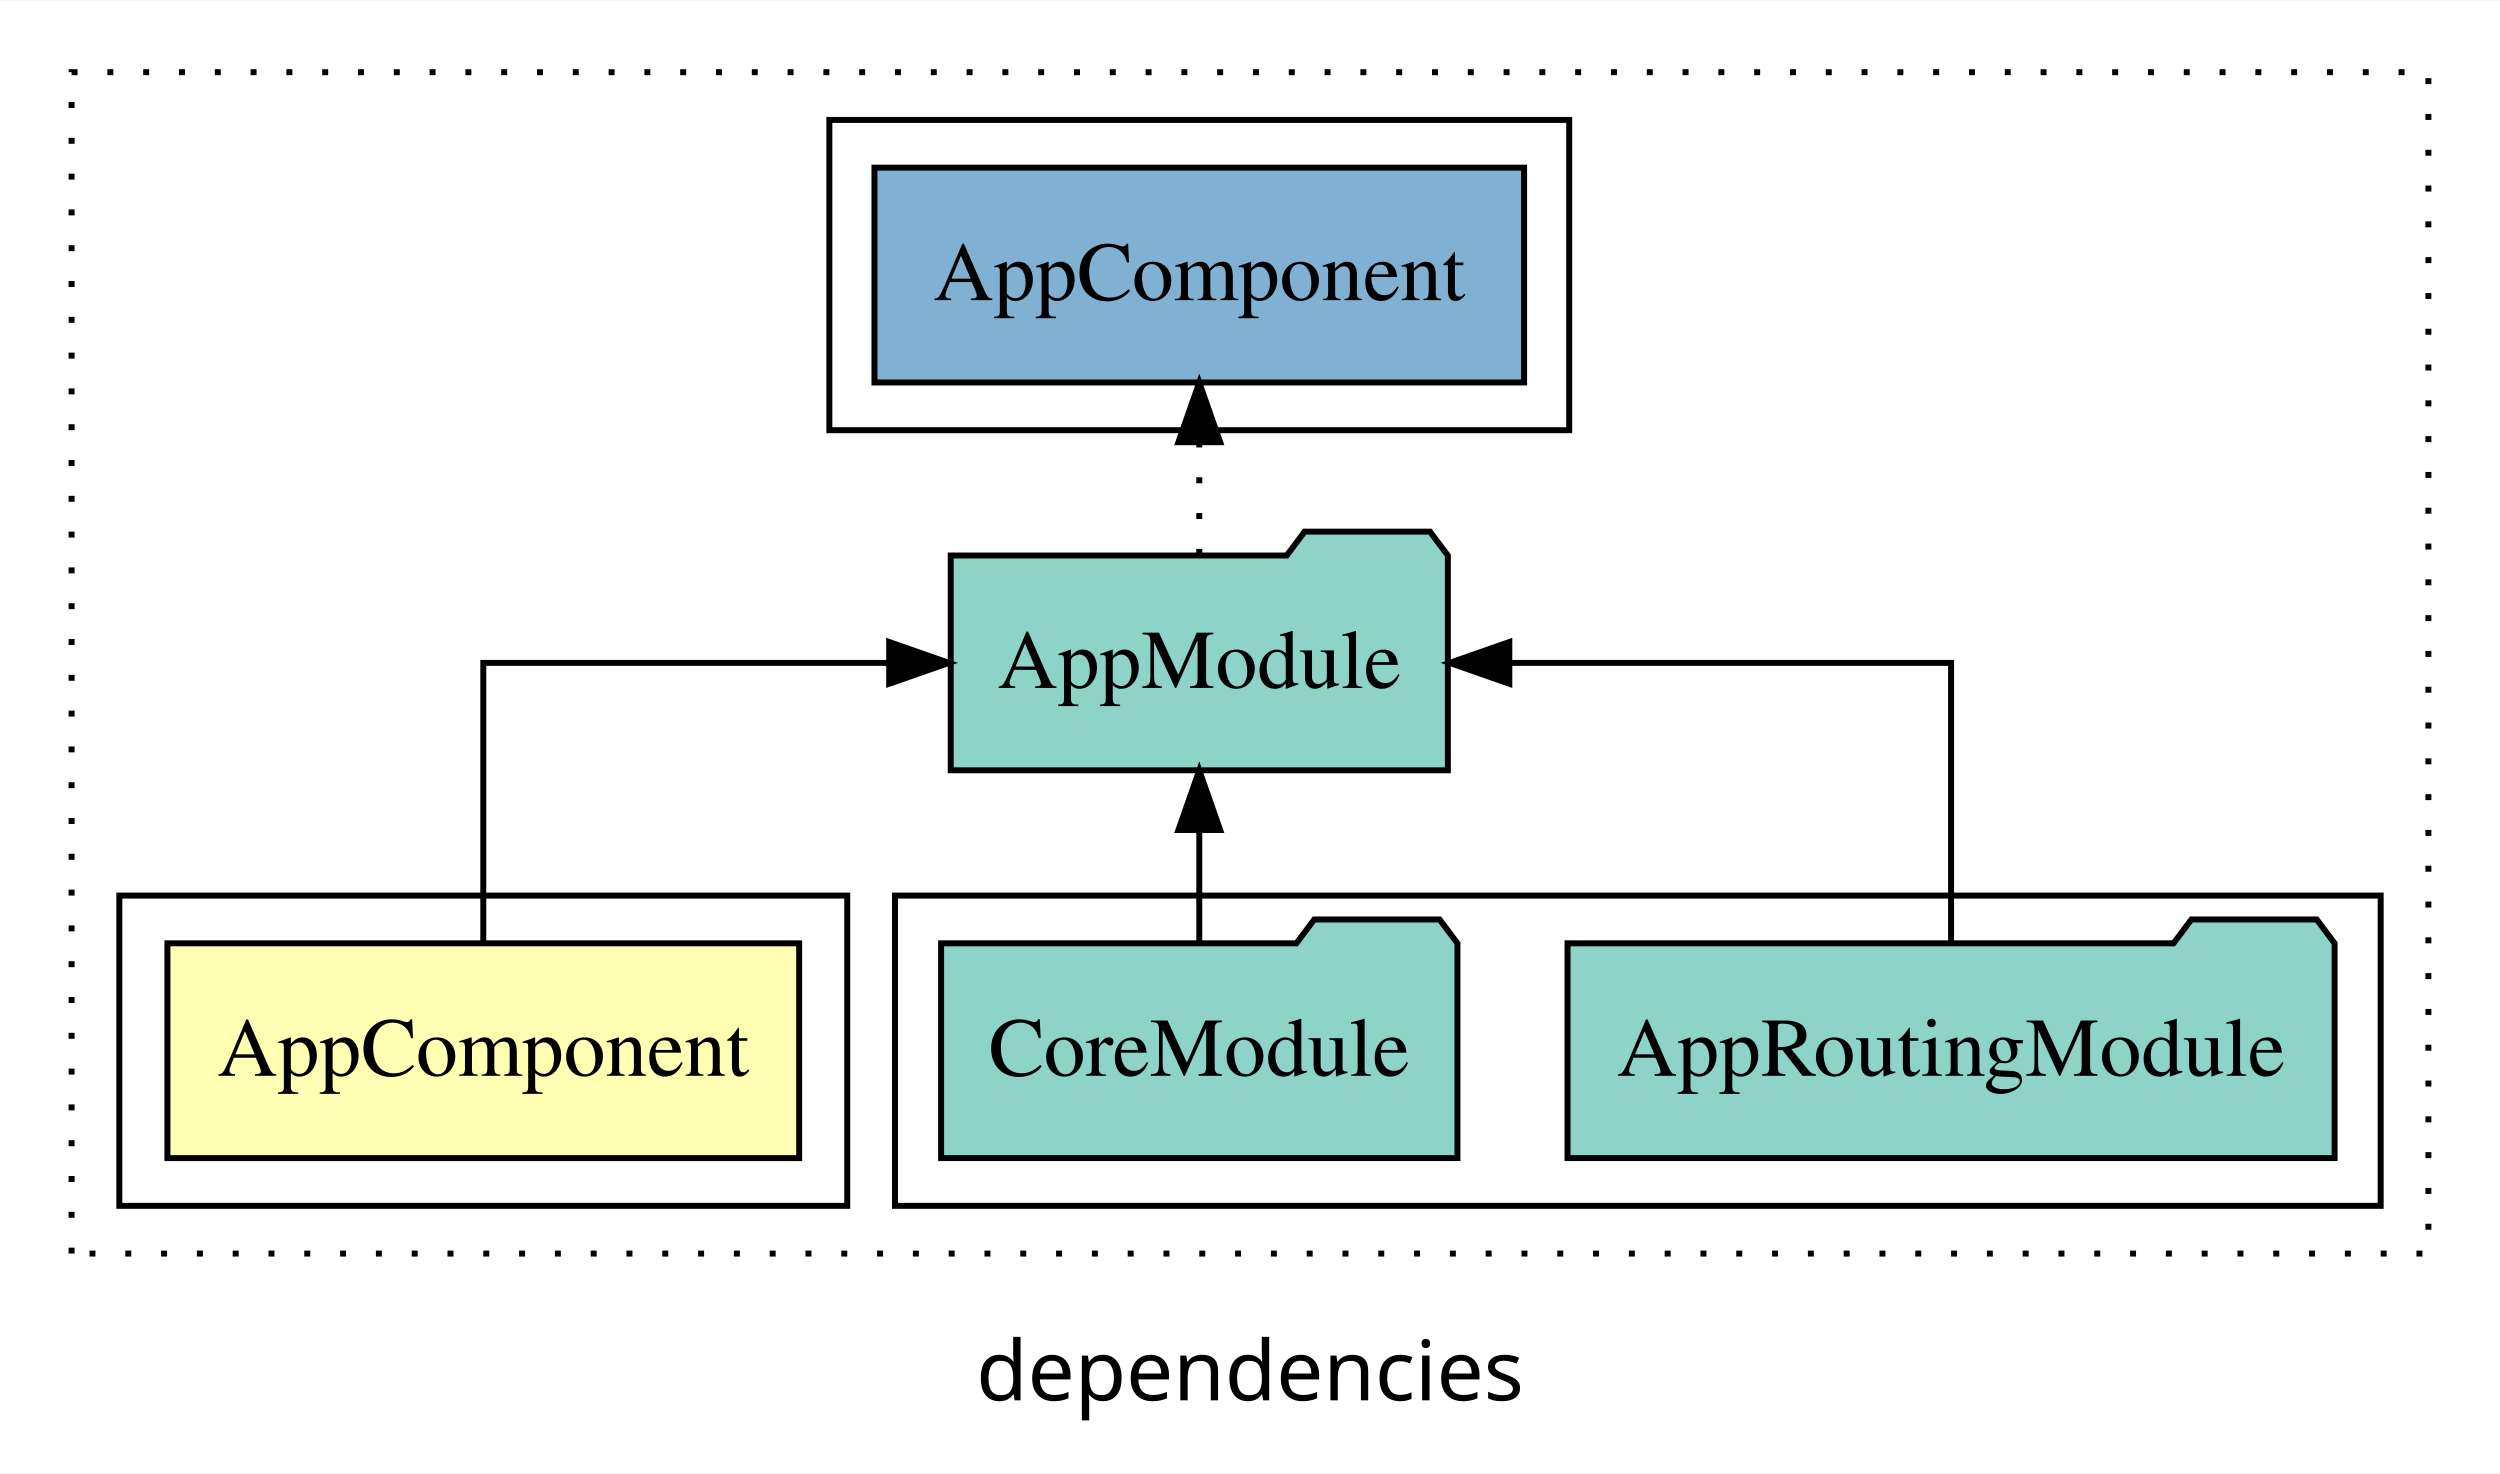
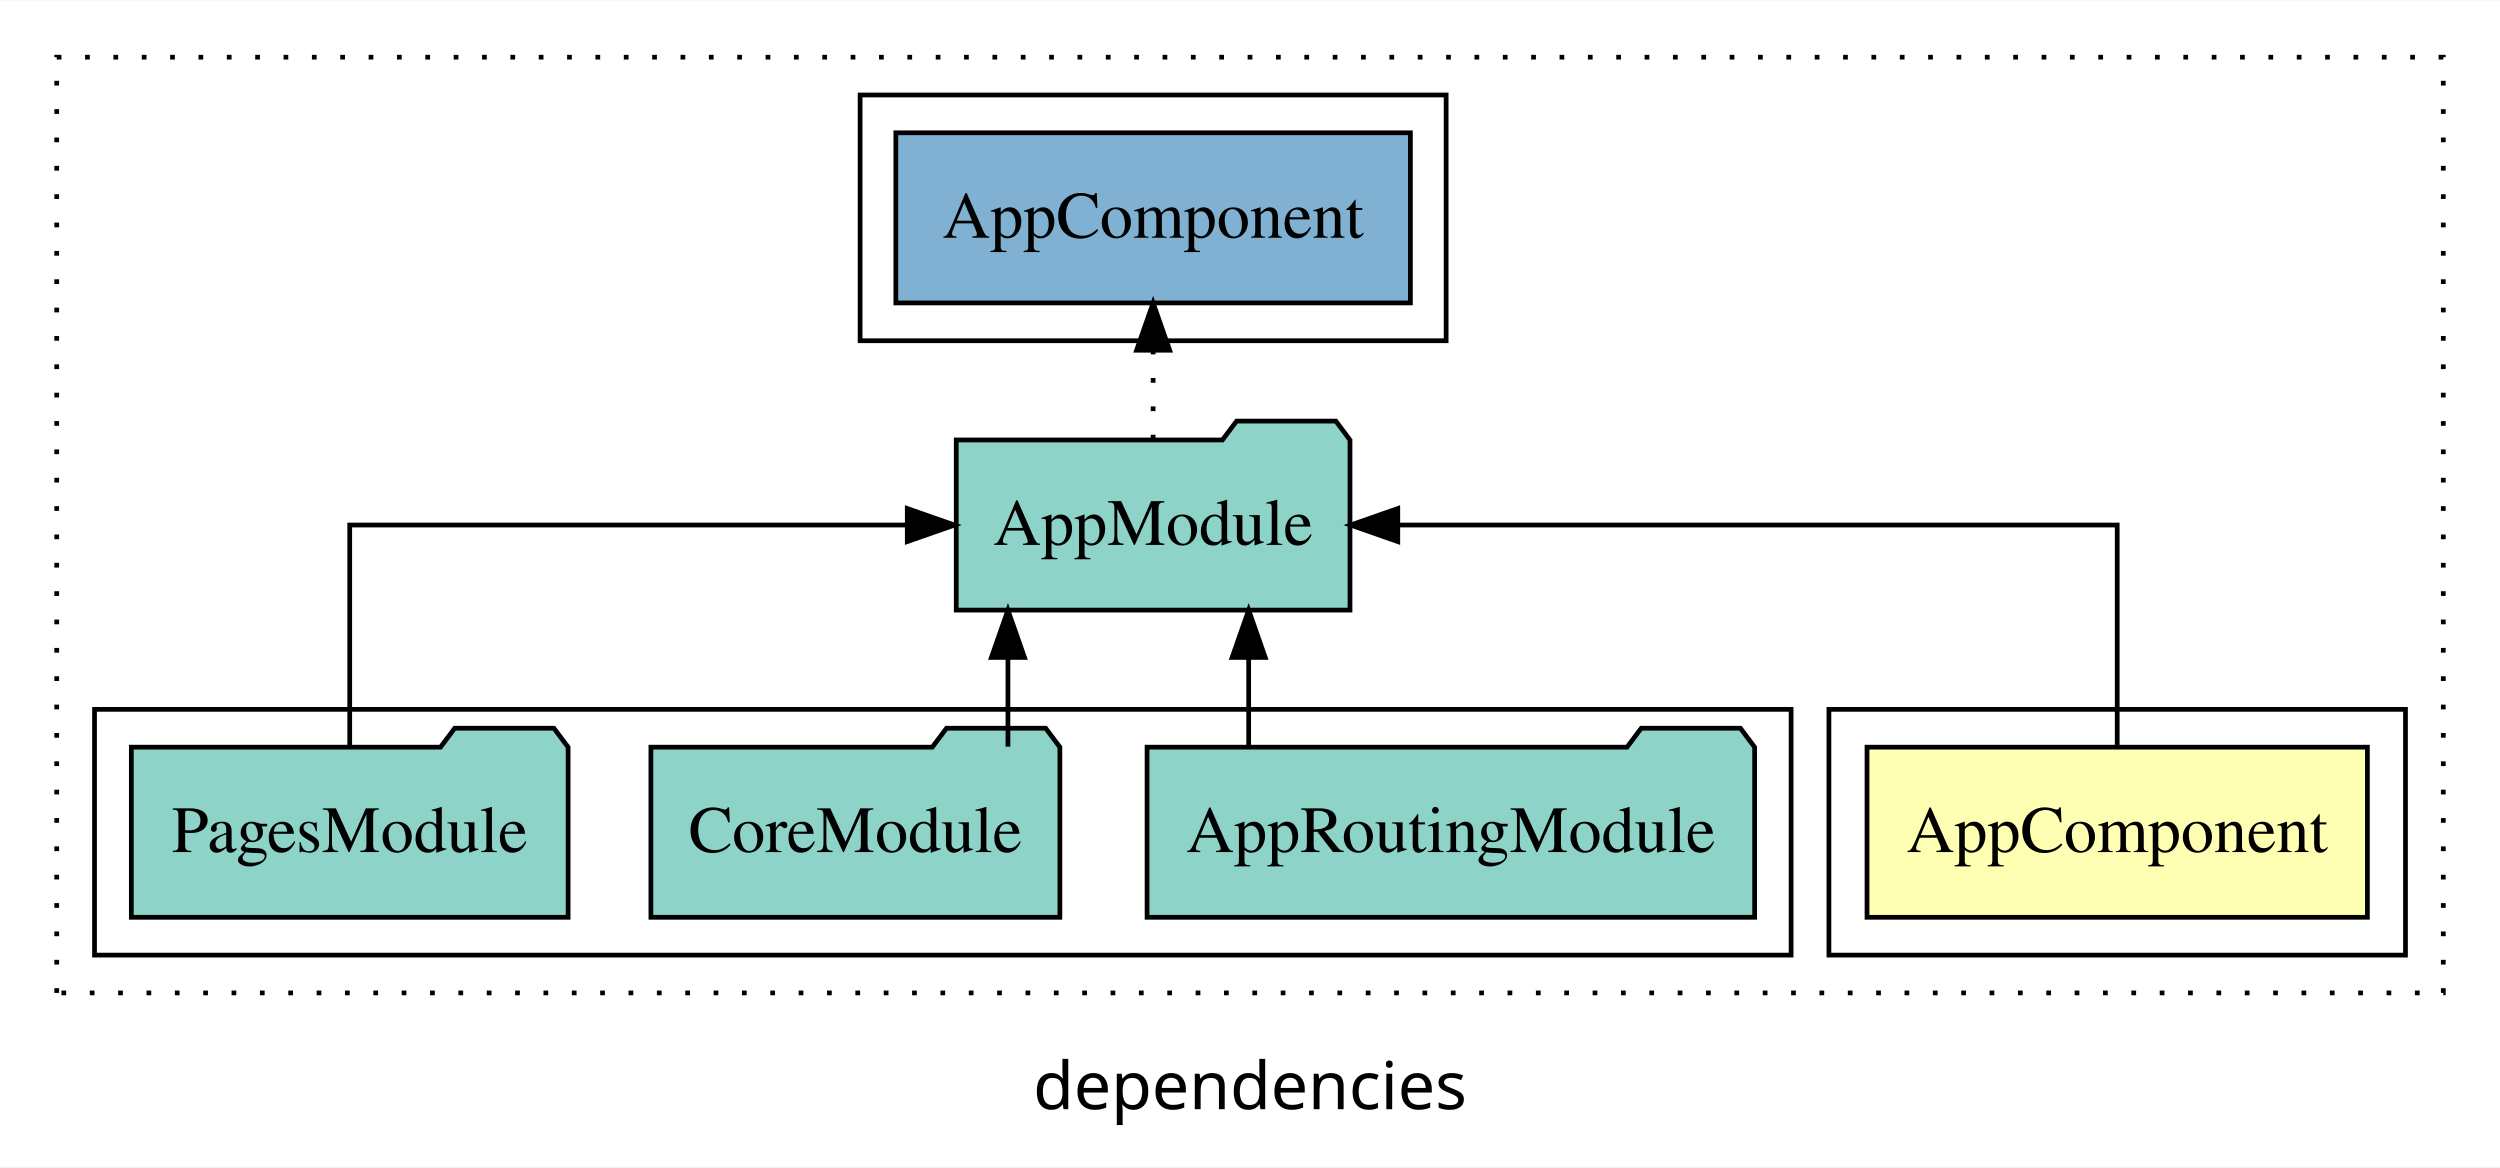
- <svg xmlns="http://www.w3.org/2000/svg" width="419pt" height="247pt" viewBox="0.00 0.00 419.00 246.80">
+ <svg xmlns="http://www.w3.org/2000/svg" width="529pt" height="247pt" viewBox="0.00 0.00 529.00 246.80">
  <g id="graph0" class="graph" transform="scale(1 1) rotate(0) translate(4 242.8)">
-     <polygon fill="white" stroke="transparent" points="-4,4 -4,-242.8 415,-242.8 415,4 -4,4" />
-     <text text-anchor="middle" x="205.5" y="-8.2" font-family="sans-serif" font-size="14.00">dependencies</text>
+     <polygon fill="white" stroke="transparent" points="-4,4 -4,-242.8 525,-242.8 525,4 -4,4" />
+     <text text-anchor="middle" x="260.5" y="-8.2" font-family="sans-serif" font-size="14.00">dependencies</text>
    <g id="clust1" class="cluster">
-       <polygon fill="none" stroke="black" stroke-dasharray="1,5" points="8,-32.8 8,-230.8 403,-230.8 403,-32.8 8,-32.8" />
+       <polygon fill="none" stroke="black" stroke-dasharray="1,5" points="8,-32.8 8,-230.8 513,-230.8 513,-32.8 8,-32.8" />
+     </g>
+     <g id="clust2" class="cluster">
+       <polygon fill="none" stroke="black" points="383,-40.8 383,-92.8 505,-92.8 505,-40.8 383,-40.8" />
+     </g>
+     <g id="clust4" class="cluster">
+       <polygon fill="none" stroke="black" points="16,-40.8 16,-92.8 375,-92.8 375,-40.8 16,-40.8" />
    </g>
    <g id="clust6" class="cluster">
-       <polygon fill="none" stroke="black" points="135,-170.8 135,-222.8 259,-222.8 259,-170.8 135,-170.8" />
-     </g>
-     <g id="clust4" class="cluster">
-       <polygon fill="none" stroke="black" points="146,-40.8 146,-92.8 395,-92.8 395,-40.8 146,-40.8" />
-     </g>
-     <g id="clust2" class="cluster">
-       <polygon fill="none" stroke="black" points="16,-40.8 16,-92.8 138,-92.8 138,-40.8 16,-40.8" />
+       <polygon fill="none" stroke="black" points="178,-170.8 178,-222.8 302,-222.8 302,-170.8 178,-170.8" />
    </g>
    <g id="node1" class="node">
-       <polygon fill="#ffffb3" stroke="black" points="129.94,-84.8 24.06,-84.8 24.06,-48.8 129.94,-48.8 129.94,-84.8" />
-       <text text-anchor="middle" x="77" y="-62.6" font-family="Times,serif" font-size="14.00">AppComponent</text>
+       <polygon fill="#ffffb3" stroke="black" points="496.94,-84.8 391.06,-84.8 391.06,-48.8 496.94,-48.8 496.94,-84.8" />
+       <text text-anchor="middle" x="444" y="-62.6" font-family="Times,serif" font-size="14.00">AppComponent</text>
    </g>
    <g id="node2" class="node">
-       <polygon fill="#8dd3c7" stroke="black" points="238.66,-149.8 235.66,-153.8 214.66,-153.8 211.66,-149.8 155.34,-149.8 155.34,-113.8 238.66,-113.8 238.66,-149.8" />
-       <text text-anchor="middle" x="197" y="-127.6" font-family="Times,serif" font-size="14.00">AppModule</text>
+       <polygon fill="#8dd3c7" stroke="black" points="281.66,-149.8 278.66,-153.8 257.66,-153.8 254.66,-149.8 198.34,-149.8 198.34,-113.8 281.66,-113.8 281.66,-149.8" />
+       <text text-anchor="middle" x="240" y="-127.6" font-family="Times,serif" font-size="14.00">AppModule</text>
    </g>
    <g id="edge1" class="edge">
-       <path fill="none" stroke="black" d="M77,-84.91C77,-104.14 77,-131.8 77,-131.8 77,-131.8 145.03,-131.8 145.03,-131.8" />
-       <polygon fill="black" stroke="black" points="145.03,-135.3 155.03,-131.8 145.03,-128.3 145.03,-135.3" />
+       <path fill="none" stroke="black" d="M444,-84.91C444,-104.14 444,-131.8 444,-131.8 444,-131.8 291.77,-131.8 291.77,-131.8" />
+       <polygon fill="black" stroke="black" points="291.77,-128.3 281.77,-131.8 291.77,-135.3 291.77,-128.3" />
+     </g>
+     <g id="node6" class="node">
+       <polygon fill="#80b1d3" stroke="black" points="294.44,-214.8 185.56,-214.8 185.56,-178.8 294.44,-178.8 294.44,-214.8" />
+       <text text-anchor="middle" x="240" y="-192.6" font-family="Times,serif" font-size="14.00">AppComponent </text>
+     </g>
+     <g id="edge5" class="edge">
+       <path fill="none" stroke="black" stroke-dasharray="1,5" d="M240,-149.91C240,-149.91 240,-168.79 240,-168.79" />
+       <polygon fill="black" stroke="black" points="236.5,-168.79 240,-178.79 243.5,-168.79 236.5,-168.79" />
+     </g>
+     <g id="node3" class="node">
+       <polygon fill="#8dd3c7" stroke="black" points="367.28,-84.8 364.28,-88.8 343.28,-88.8 340.28,-84.8 238.72,-84.8 238.72,-48.8 367.28,-48.8 367.28,-84.8" />
+       <text text-anchor="middle" x="303" y="-62.6" font-family="Times,serif" font-size="14.00">AppRoutingModule</text>
+     </g>
+     <g id="edge2" class="edge">
+       <path fill="none" stroke="black" d="M260.22,-84.91C260.22,-84.91 260.22,-103.79 260.22,-103.79" />
+       <polygon fill="black" stroke="black" points="256.72,-103.79 260.22,-113.79 263.72,-103.79 256.72,-103.79" />
+     </g>
+     <g id="node4" class="node">
+       <polygon fill="#8dd3c7" stroke="black" points="220.27,-84.8 217.27,-88.8 196.27,-88.8 193.27,-84.8 133.73,-84.8 133.73,-48.8 220.27,-48.8 220.27,-84.8" />
+       <text text-anchor="middle" x="177" y="-62.6" font-family="Times,serif" font-size="14.00">CoreModule</text>
+     </g>
+     <g id="edge3" class="edge">
+       <path fill="none" stroke="black" d="M209.28,-84.91C209.28,-84.91 209.28,-103.79 209.28,-103.79" />
+       <polygon fill="black" stroke="black" points="205.78,-103.79 209.28,-113.79 212.78,-103.79 205.78,-103.79" />
    </g>
    <g id="node5" class="node">
-       <polygon fill="#80b1d3" stroke="black" points="251.44,-214.8 142.56,-214.8 142.56,-178.8 251.44,-178.8 251.44,-214.8" />
-       <text text-anchor="middle" x="197" y="-192.6" font-family="Times,serif" font-size="14.00">AppComponent </text>
+       <polygon fill="#8dd3c7" stroke="black" points="116.21,-84.8 113.21,-88.8 92.21,-88.8 89.21,-84.8 23.79,-84.8 23.79,-48.8 116.21,-48.8 116.21,-84.8" />
+       <text text-anchor="middle" x="70" y="-62.6" font-family="Times,serif" font-size="14.00">PagesModule</text>
    </g>
    <g id="edge4" class="edge">
-       <path fill="none" stroke="black" stroke-dasharray="1,5" d="M197,-149.91C197,-149.91 197,-168.79 197,-168.79" />
-       <polygon fill="black" stroke="black" points="193.5,-168.79 197,-178.79 200.5,-168.79 193.5,-168.79" />
-     </g>
-     <g id="node3" class="node">
-       <polygon fill="#8dd3c7" stroke="black" points="387.28,-84.8 384.28,-88.8 363.28,-88.8 360.28,-84.8 258.72,-84.8 258.72,-48.8 387.28,-48.8 387.28,-84.8" />
-       <text text-anchor="middle" x="323" y="-62.6" font-family="Times,serif" font-size="14.00">AppRoutingModule</text>
-     </g>
-     <g id="edge2" class="edge">
-       <path fill="none" stroke="black" d="M323,-84.91C323,-104.14 323,-131.8 323,-131.8 323,-131.8 248.96,-131.8 248.96,-131.8" />
-       <polygon fill="black" stroke="black" points="248.96,-128.3 238.96,-131.8 248.96,-135.3 248.96,-128.3" />
-     </g>
-     <g id="node4" class="node">
-       <polygon fill="#8dd3c7" stroke="black" points="240.27,-84.8 237.27,-88.8 216.27,-88.8 213.27,-84.8 153.73,-84.8 153.73,-48.8 240.27,-48.8 240.27,-84.8" />
-       <text text-anchor="middle" x="197" y="-62.6" font-family="Times,serif" font-size="14.00">CoreModule</text>
-     </g>
-     <g id="edge3" class="edge">
-       <path fill="none" stroke="black" d="M197,-84.91C197,-84.91 197,-103.79 197,-103.79" />
-       <polygon fill="black" stroke="black" points="193.5,-103.79 197,-113.79 200.5,-103.79 193.5,-103.79" />
+       <path fill="none" stroke="black" d="M70,-84.91C70,-104.14 70,-131.8 70,-131.8 70,-131.8 187.98,-131.8 187.98,-131.8" />
+       <polygon fill="black" stroke="black" points="187.98,-135.3 197.98,-131.8 187.98,-128.3 187.98,-135.3" />
    </g>
  </g>
</svg>
